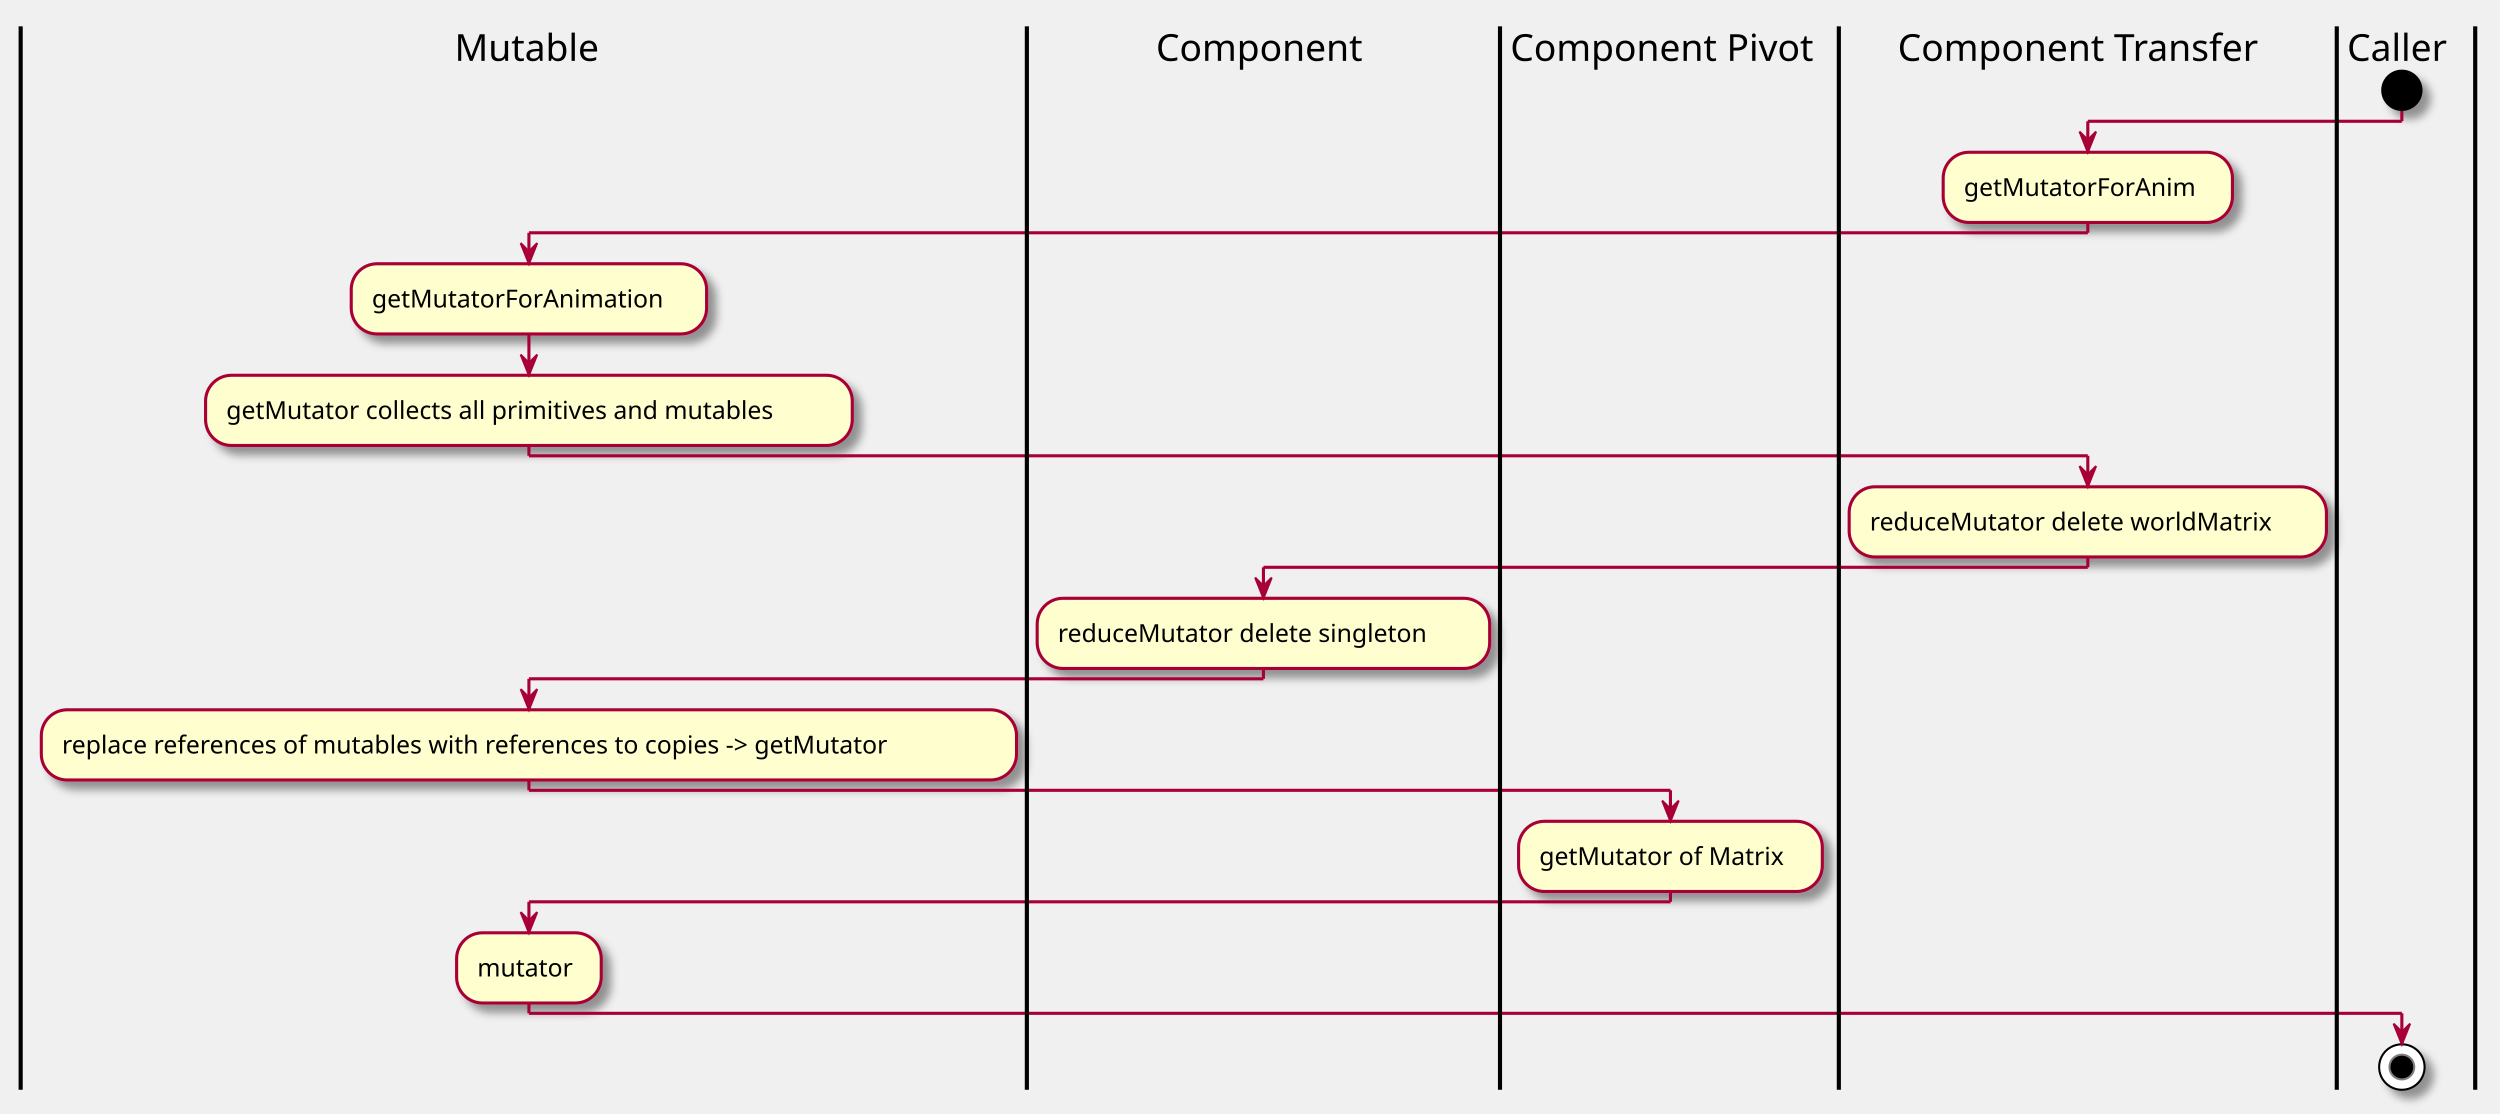
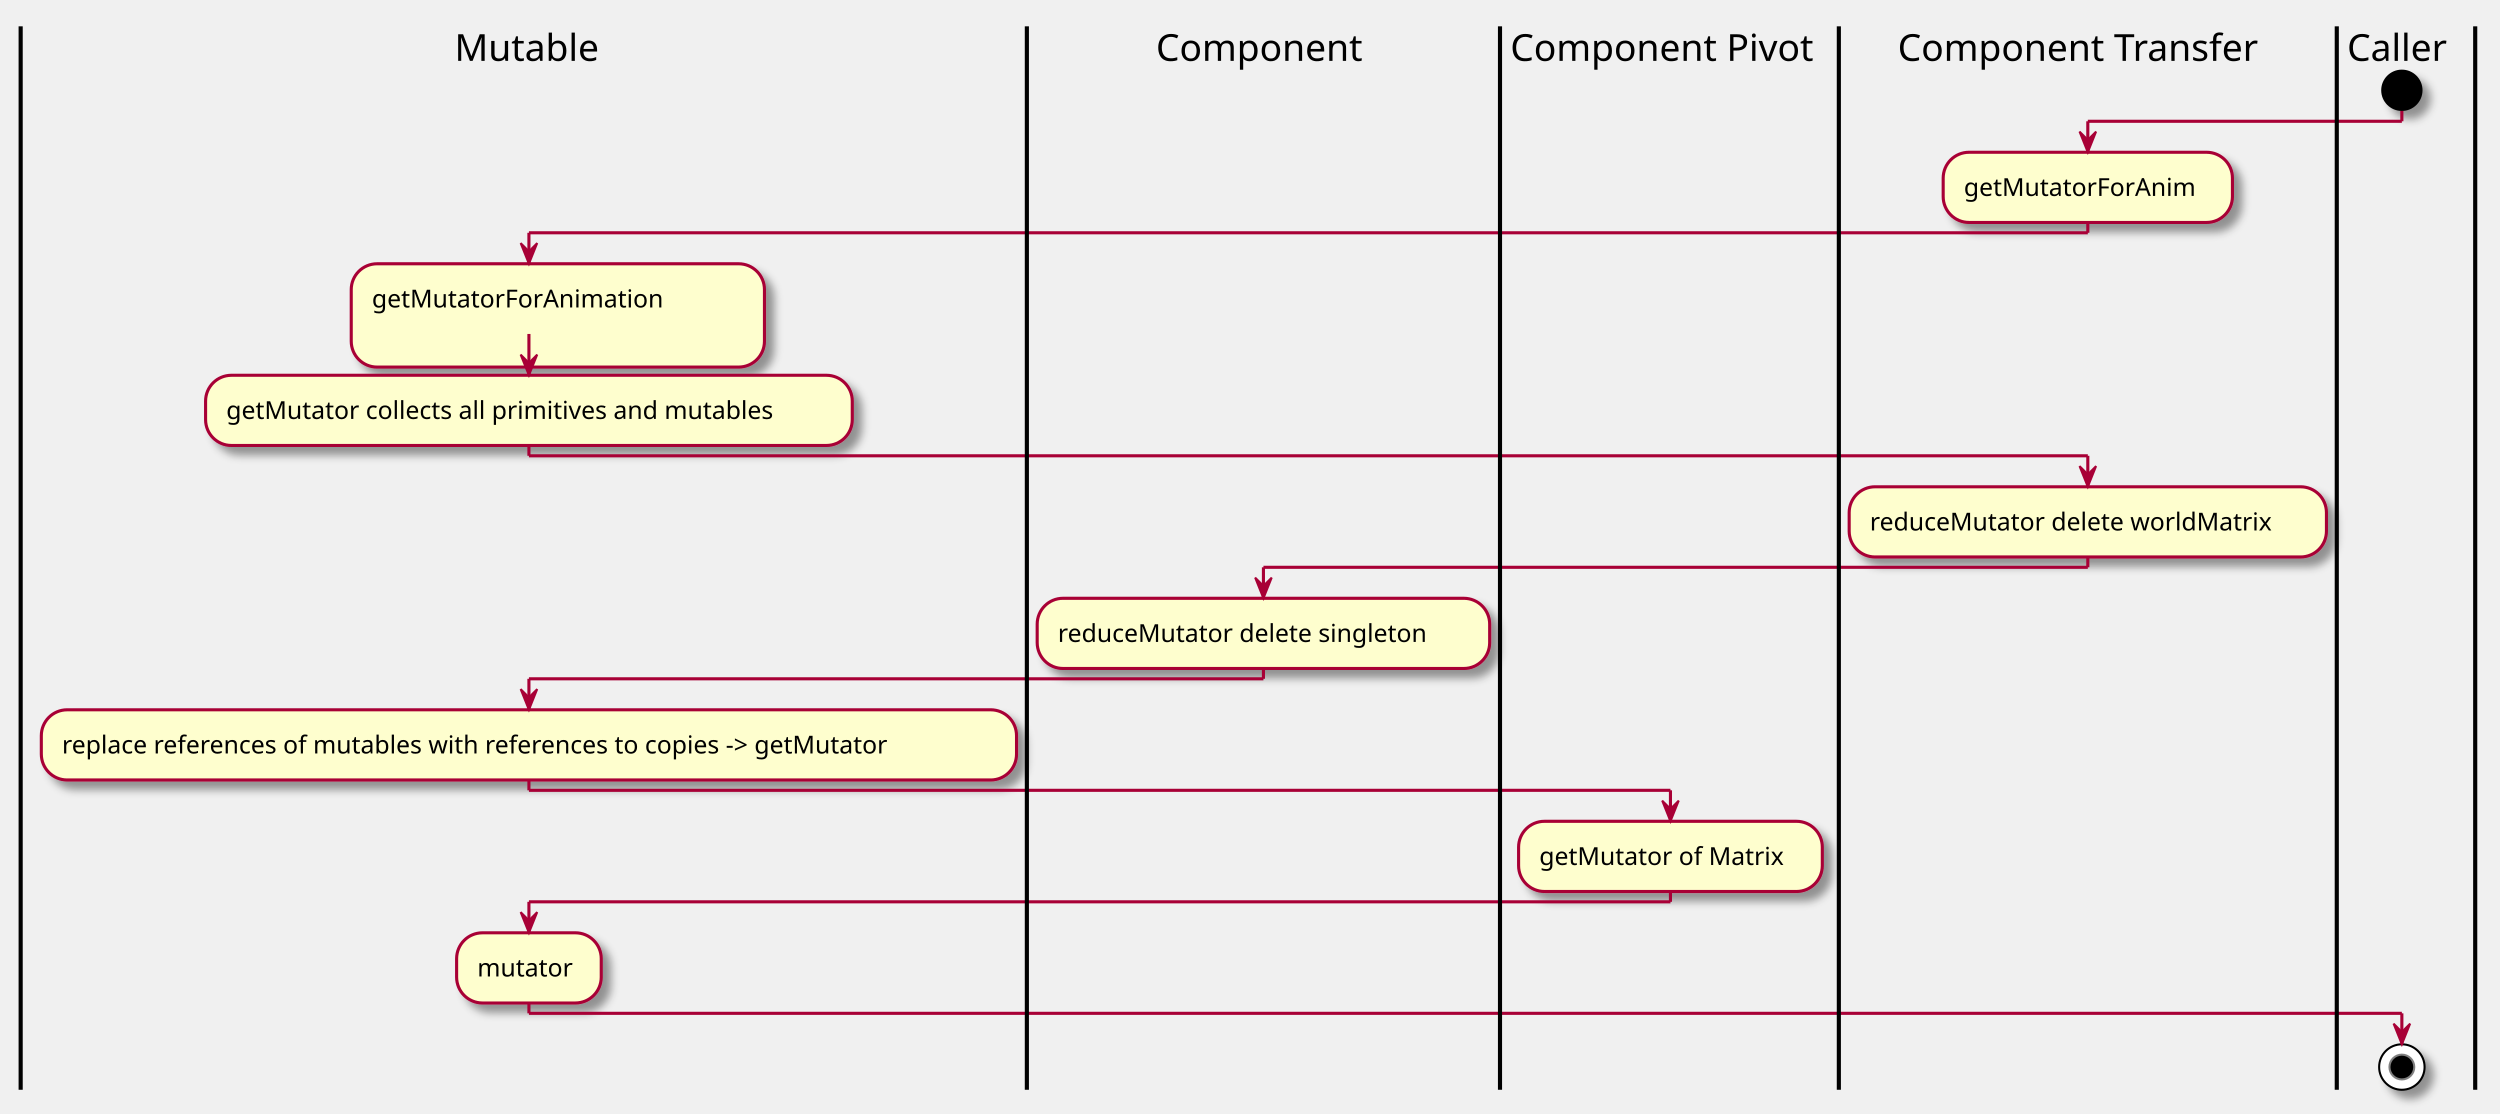
<svg xmlns="http://www.w3.org/2000/svg" contentScriptType="application/ecmascript" contentStyleType="text/css" height="539px" preserveAspectRatio="none" style="width:1210px;height:539px;" version="1.1" viewBox="0 0 1210 539" width="1210px" zoomAndPan="magnify">
  <defs>
    <filter height="300%" id="f121hv2okjp43j" width="300%" x="-1" y="-1">
      <feGaussianBlur result="blurOut" stdDeviation="2.0" />
      <feColorMatrix in="blurOut" result="blurOut2" type="matrix" values="0 0 0 0 0 0 0 0 0 0 0 0 0 0 0 0 0 0 .4 0" />
      <feOffset dx="4.0" dy="4.0" in="blurOut2" result="blurOut3" />
      <feBlend in="SourceGraphic" in2="blurOut3" mode="normal" />
    </filter>
  </defs>
  <g>
-     <rect fill="#FEFECE" filter="url(#f121hv2okjp43j)" height="33.969" rx="12.5" ry="12.5" style="stroke: #A80036; stroke-width: 1.5;" width="172" x="170" y="127.667" />
+     <rect fill="#FEFECE" filter="url(#f121hv2okjp43j)" height="50" rx="12.5" ry="12.5" style="stroke: #A80036; stroke-width: 1.5;" width="200" x="170" y="127.667" />
    <text fill="#000000" font-family="sans-serif" font-size="12" lengthAdjust="spacingAndGlyphs" textLength="152" x="180" y="148.806">getMutatorForAnimation</text>
    <rect fill="#FEFECE" filter="url(#f121hv2okjp43j)" height="33.969" rx="12.5" ry="12.5" style="stroke: #A80036; stroke-width: 1.5;" width="313" x="99.5" y="181.636" />
    <text fill="#000000" font-family="sans-serif" font-size="12" lengthAdjust="spacingAndGlyphs" textLength="293" x="109.5" y="202.774">getMutator collects all primitives and mutables</text>
    <rect fill="#FEFECE" filter="url(#f121hv2okjp43j)" height="33.969" rx="12.5" ry="12.5" style="stroke: #A80036; stroke-width: 1.5;" width="472" x="20" y="343.542" />
    <text fill="#000000" font-family="sans-serif" font-size="12" lengthAdjust="spacingAndGlyphs" textLength="452" x="30" y="364.681">replace references of mutables with references to copies -&gt; getMutator</text>
    <rect fill="#FEFECE" filter="url(#f121hv2okjp43j)" height="33.969" rx="12.5" ry="12.5" style="stroke: #A80036; stroke-width: 1.5;" width="70" x="221" y="451.479" />
    <text fill="#000000" font-family="sans-serif" font-size="12" lengthAdjust="spacingAndGlyphs" textLength="50" x="231" y="472.618">mutator</text>
    <rect fill="#FEFECE" filter="url(#f121hv2okjp43j)" height="33.969" rx="12.5" ry="12.5" style="stroke: #A80036; stroke-width: 1.5;" width="219" x="502" y="289.573" />
    <text fill="#000000" font-family="sans-serif" font-size="12" lengthAdjust="spacingAndGlyphs" textLength="199" x="512" y="310.712">reduceMutator delete singleton</text>
    <rect fill="#FEFECE" filter="url(#f121hv2okjp43j)" height="33.969" rx="12.5" ry="12.5" style="stroke: #A80036; stroke-width: 1.5;" width="147" x="735" y="397.511" />
    <text fill="#000000" font-family="sans-serif" font-size="12" lengthAdjust="spacingAndGlyphs" textLength="127" x="745" y="418.649">getMutator of Matrix</text>
    <rect fill="#FEFECE" filter="url(#f121hv2okjp43j)" height="33.969" rx="12.5" ry="12.5" style="stroke: #A80036; stroke-width: 1.5;" width="140" x="940.5" y="73.698" />
    <text fill="#000000" font-family="sans-serif" font-size="12" lengthAdjust="spacingAndGlyphs" textLength="120" x="950.5" y="94.837">getMutatorForAnim</text>
    <rect fill="#FEFECE" filter="url(#f121hv2okjp43j)" height="33.969" rx="12.5" ry="12.5" style="stroke: #A80036; stroke-width: 1.5;" width="231" x="895" y="235.605" />
    <text fill="#000000" font-family="sans-serif" font-size="12" lengthAdjust="spacingAndGlyphs" textLength="211" x="905" y="256.743">reduceMutator delete worldMatrix</text>
    <ellipse cx="1162.5" cy="43.698" fill="#000000" filter="url(#f121hv2okjp43j)" rx="10" ry="10" style="stroke: none; stroke-width: 1.0;" />
    <ellipse cx="1162.5" cy="516.448" fill="#FFFFFF" filter="url(#f121hv2okjp43j)" rx="11" ry="11" style="stroke: #000000; stroke-width: 1.0;" />
    <ellipse cx="1162.5" cy="516.448" fill="#000000" rx="6" ry="6" style="stroke: #7F7F7F; stroke-width: 1.0;" />
    <line style="stroke: #A80036; stroke-width: 1.5;" x1="256" x2="256" y1="161.636" y2="181.636" />
    <polygon fill="#A80036" points="252,171.636,256,181.636,260,171.636,256,175.636" style="stroke: #A80036; stroke-width: 1.0;" />
    <line style="stroke: #A80036; stroke-width: 1.5;" x1="1162.5" x2="1162.5" y1="53.698" y2="58.698" />
    <line style="stroke: #A80036; stroke-width: 1.5;" x1="1162.5" x2="1010.5" y1="58.698" y2="58.698" />
    <line style="stroke: #A80036; stroke-width: 1.5;" x1="1010.5" x2="1010.5" y1="58.698" y2="73.698" />
    <polygon fill="#A80036" points="1006.5,63.698,1010.5,73.698,1014.5,63.698,1010.5,67.698" style="stroke: #A80036; stroke-width: 1.0;" />
    <line style="stroke: #A80036; stroke-width: 1.5;" x1="1010.5" x2="1010.5" y1="107.667" y2="112.667" />
    <line style="stroke: #A80036; stroke-width: 1.5;" x1="1010.5" x2="256" y1="112.667" y2="112.667" />
    <line style="stroke: #A80036; stroke-width: 1.5;" x1="256" x2="256" y1="112.667" y2="127.667" />
    <polygon fill="#A80036" points="252,117.667,256,127.667,260,117.667,256,121.667" style="stroke: #A80036; stroke-width: 1.0;" />
    <line style="stroke: #A80036; stroke-width: 1.5;" x1="256" x2="256" y1="215.605" y2="220.605" />
    <line style="stroke: #A80036; stroke-width: 1.5;" x1="256" x2="1010.5" y1="220.605" y2="220.605" />
    <line style="stroke: #A80036; stroke-width: 1.5;" x1="1010.5" x2="1010.5" y1="220.605" y2="235.605" />
    <polygon fill="#A80036" points="1006.5,225.605,1010.5,235.605,1014.5,225.605,1010.5,229.605" style="stroke: #A80036; stroke-width: 1.0;" />
    <line style="stroke: #A80036; stroke-width: 1.5;" x1="1010.5" x2="1010.5" y1="269.573" y2="274.573" />
    <line style="stroke: #A80036; stroke-width: 1.5;" x1="1010.5" x2="611.5" y1="274.573" y2="274.573" />
    <line style="stroke: #A80036; stroke-width: 1.5;" x1="611.5" x2="611.5" y1="274.573" y2="289.573" />
    <polygon fill="#A80036" points="607.5,279.573,611.5,289.573,615.5,279.573,611.5,283.573" style="stroke: #A80036; stroke-width: 1.0;" />
    <line style="stroke: #A80036; stroke-width: 1.5;" x1="611.5" x2="611.5" y1="323.542" y2="328.542" />
    <line style="stroke: #A80036; stroke-width: 1.5;" x1="611.5" x2="256" y1="328.542" y2="328.542" />
    <line style="stroke: #A80036; stroke-width: 1.5;" x1="256" x2="256" y1="328.542" y2="343.542" />
    <polygon fill="#A80036" points="252,333.542,256,343.542,260,333.542,256,337.542" style="stroke: #A80036; stroke-width: 1.0;" />
    <line style="stroke: #A80036; stroke-width: 1.5;" x1="256" x2="256" y1="377.511" y2="382.511" />
    <line style="stroke: #A80036; stroke-width: 1.5;" x1="256" x2="808.5" y1="382.511" y2="382.511" />
    <line style="stroke: #A80036; stroke-width: 1.5;" x1="808.5" x2="808.5" y1="382.511" y2="397.511" />
    <polygon fill="#A80036" points="804.5,387.511,808.5,397.511,812.5,387.511,808.5,391.511" style="stroke: #A80036; stroke-width: 1.0;" />
    <line style="stroke: #A80036; stroke-width: 1.5;" x1="808.5" x2="808.5" y1="431.479" y2="436.479" />
    <line style="stroke: #A80036; stroke-width: 1.5;" x1="808.5" x2="256" y1="436.479" y2="436.479" />
    <line style="stroke: #A80036; stroke-width: 1.5;" x1="256" x2="256" y1="436.479" y2="451.479" />
    <polygon fill="#A80036" points="252,441.479,256,451.479,260,441.479,256,445.479" style="stroke: #A80036; stroke-width: 1.0;" />
    <line style="stroke: #A80036; stroke-width: 1.5;" x1="256" x2="256" y1="485.448" y2="490.448" />
    <line style="stroke: #A80036; stroke-width: 1.5;" x1="256" x2="1162.5" y1="490.448" y2="490.448" />
    <line style="stroke: #A80036; stroke-width: 1.5;" x1="1162.5" x2="1162.5" y1="490.448" y2="505.448" />
    <polygon fill="#A80036" points="1158.5,495.448,1162.5,505.448,1166.5,495.448,1162.5,499.448" style="stroke: #A80036; stroke-width: 1.0;" />
    <text fill="#000000" font-family="sans-serif" font-size="18" lengthAdjust="spacingAndGlyphs" textLength="71" x="220" y="29.453">Mutable</text>
    <text fill="#000000" font-family="sans-serif" font-size="18" lengthAdjust="spacingAndGlyphs" textLength="103" x="559.5" y="29.453">Component</text>
    <text fill="#000000" font-family="sans-serif" font-size="18" lengthAdjust="spacingAndGlyphs" textLength="154" x="731" y="29.453">Component Pivot</text>
    <text fill="#000000" font-family="sans-serif" font-size="18" lengthAdjust="spacingAndGlyphs" textLength="183" x="918.5" y="29.453">Component Transfer</text>
    <text fill="#000000" font-family="sans-serif" font-size="18" lengthAdjust="spacingAndGlyphs" textLength="52" x="1136" y="29.453">Caller</text>
    <line style="stroke: #000000; stroke-width: 2.0;" x1="10" x2="10" y1="12.745" y2="527.448" />
    <line style="stroke: #000000; stroke-width: 2.0;" x1="497" x2="497" y1="12.745" y2="527.448" />
    <line style="stroke: #000000; stroke-width: 2.0;" x1="726" x2="726" y1="12.745" y2="527.448" />
    <line style="stroke: #000000; stroke-width: 2.0;" x1="890" x2="890" y1="12.745" y2="527.448" />
    <line style="stroke: #000000; stroke-width: 2.0;" x1="1131" x2="1131" y1="12.745" y2="527.448" />
    <line style="stroke: #000000; stroke-width: 2.0;" x1="1198" x2="1198" y1="12.745" y2="527.448" />
  </g>
</svg>
